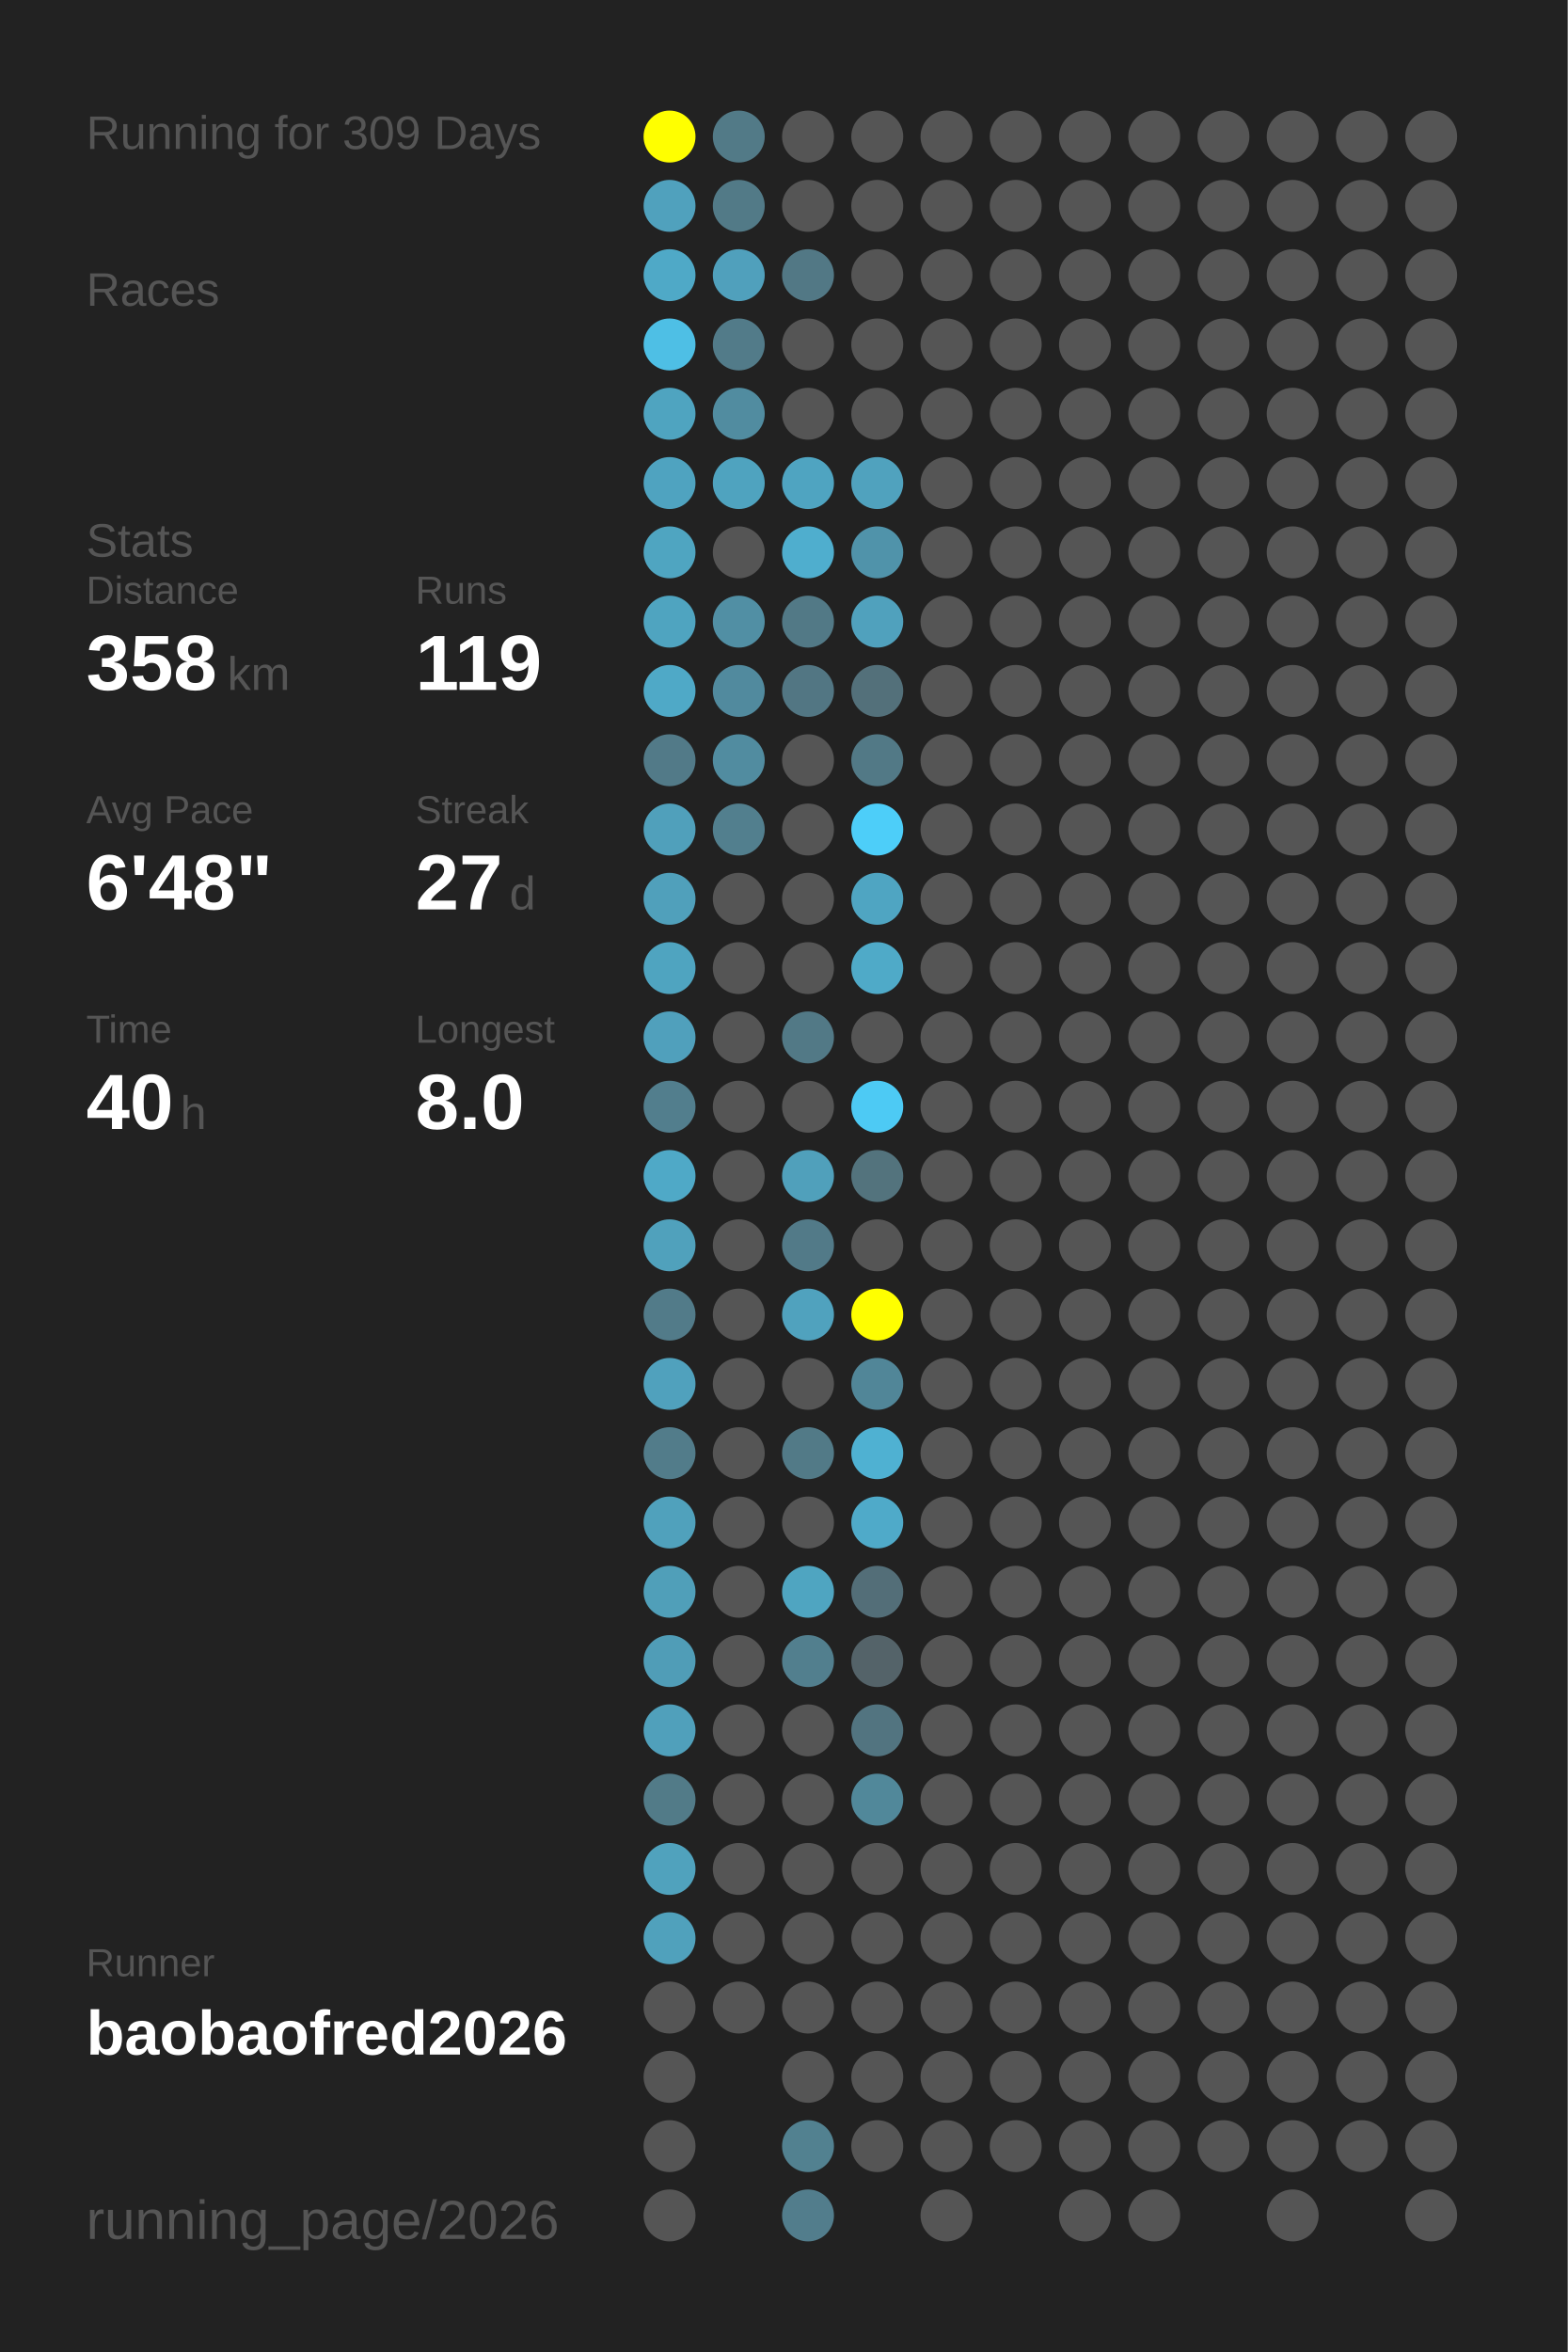
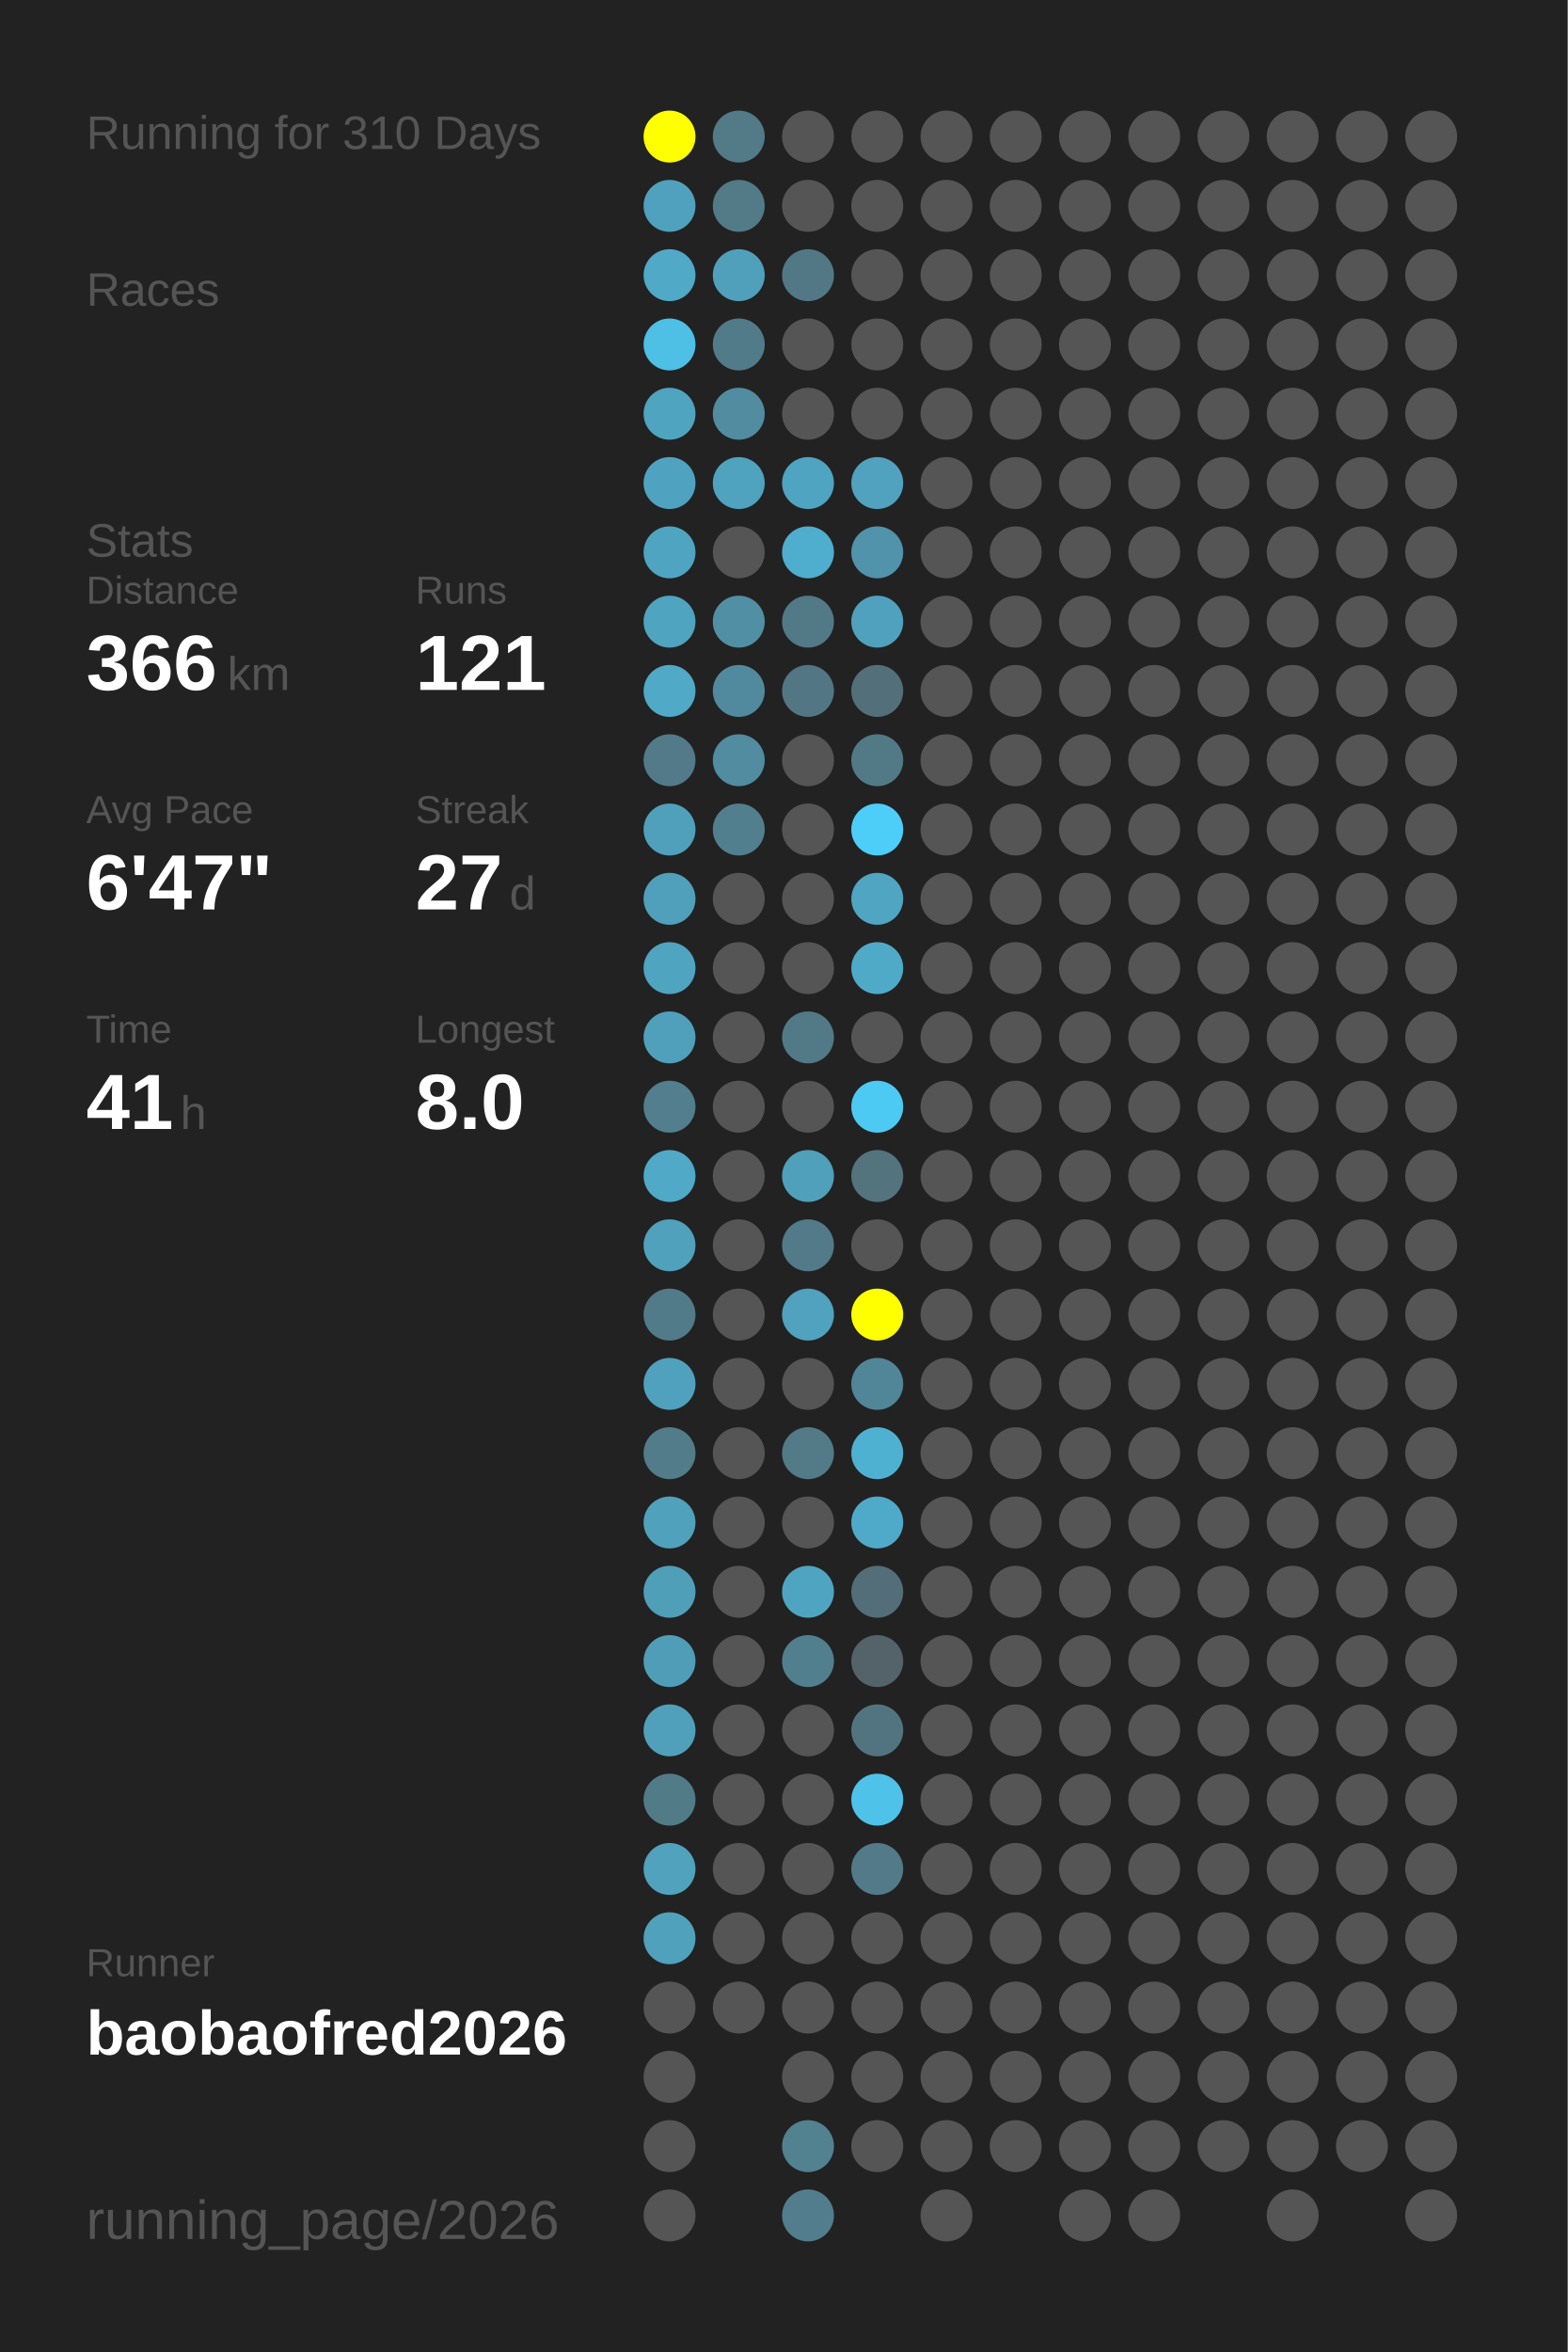
<svg xmlns="http://www.w3.org/2000/svg" baseProfile="full" height="300mm" version="1.1" viewBox="0,0,200,300" width="200mm">
  <defs />
  <rect fill="#222222" height="300" width="200" x="0" y="0" />
-   <text fill="#555555" style="font-size:6px; font-family:Arial;" x="11" y="19">Running for 309 Days</text>
+   <text fill="#555555" style="font-size:6px; font-family:Arial;" x="11" y="19">Running for 310 Days</text>
  <text fill="#555555" style="font-size:6px; font-family:Arial;" x="11" y="39">Races</text>
  <text fill="#555555" style="font-size:6px; font-family:Arial;" x="11" y="71">Stats</text>
  <text fill="#555555" style="font-size:5px; font-family:Arial;" x="11" y="77">Distance</text>
-   <text fill="#FFFFFF" style="font-size:10px; font-family:Arial; font-weight:bold;" x="11" y="88">358</text>
+   <text fill="#FFFFFF" style="font-size:10px; font-family:Arial; font-weight:bold;" x="11" y="88">366</text>
  <text fill="#555555" style="font-size:6px; font-family:Arial;" x="29" y="88">km</text>
  <text fill="#555555" style="font-size:5px; font-family:Arial;" x="53" y="77">Runs</text>
-   <text fill="#FFFFFF" style="font-size:10px; font-family:Arial; font-weight:bold;" x="53" y="88">119</text>
+   <text fill="#FFFFFF" style="font-size:10px; font-family:Arial; font-weight:bold;" x="53" y="88">121</text>
  <text fill="#555555" style="font-size:5px; font-family:Arial;" x="11" y="105">Avg Pace</text>
-   <text fill="#FFFFFF" style="font-size:10px; font-family:Arial; font-weight:bold;" x="11" y="116">6'48"</text>
+   <text fill="#FFFFFF" style="font-size:10px; font-family:Arial; font-weight:bold;" x="11" y="116">6'47"</text>
  <text fill="#555555" style="font-size:5px; font-family:Arial;" x="53" y="105">Streak</text>
  <text fill="#FFFFFF" style="font-size:10px; font-family:Arial; font-weight:bold;" x="53" y="116">27</text>
  <text fill="#555555" style="font-size:6px; font-family:Arial;" x="65" y="116">d</text>
  <text fill="#555555" style="font-size:5px; font-family:Arial;" x="11" y="133">Time</text>
-   <text fill="#FFFFFF" style="font-size:10px; font-family:Arial; font-weight:bold;" x="11" y="144">40</text>
+   <text fill="#FFFFFF" style="font-size:10px; font-family:Arial; font-weight:bold;" x="11" y="144">41</text>
  <text fill="#555555" style="font-size:6px; font-family:Arial;" x="23" y="144">h</text>
  <text fill="#555555" style="font-size:5px; font-family:Arial;" x="53" y="133">Longest</text>
  <text fill="#FFFFFF" style="font-size:10px; font-family:Arial; font-weight:bold;" x="53" y="144">8.0</text>
  <text fill="#555555" style="font-size:5px; font-family:Arial;" x="11" y="252.065">Runner</text>
  <text fill="#FFFFFF" style="font-size:8px; font-family:Arial; font-weight:bold;" x="11" y="262.065">baobaofred2026</text>
  <text fill="#555555" style="font-size:7px; font-family:Arial;" x="11" y="285.581">running_page/2026</text>
  <circle cx="85.417" cy="17.419" fill="#FFFF00" r="3.312" />
  <circle cx="85.417" cy="26.258" fill="#50a1bd" r="3.312" />
  <circle cx="85.417" cy="35.097" fill="#4fa9c7" r="3.312" />
  <circle cx="85.417" cy="43.935" fill="#4ebfe5" r="3.312" />
  <circle cx="85.417" cy="52.774" fill="#4fa4c0" r="3.312" />
  <circle cx="85.417" cy="61.613" fill="#4fa3c0" r="3.312" />
  <circle cx="85.417" cy="70.452" fill="#4fa5c1" r="3.312" />
  <circle cx="85.417" cy="79.29" fill="#4fa4c0" r="3.312" />
  <circle cx="85.417" cy="88.129" fill="#4fa9c7" r="3.312" />
  <circle cx="85.417" cy="96.968" fill="#527a88" r="3.312" />
  <circle cx="85.417" cy="105.806" fill="#50a0bb" r="3.312" />
  <circle cx="85.417" cy="114.645" fill="#50a0bb" r="3.312" />
  <circle cx="85.417" cy="123.484" fill="#4fa4c0" r="3.312" />
  <circle cx="85.417" cy="132.323" fill="#50a0bc" r="3.312" />
  <circle cx="85.417" cy="141.161" fill="#527e8d" r="3.312" />
  <circle cx="85.417" cy="150" fill="#4fa9c7" r="3.312" />
  <circle cx="85.417" cy="158.839" fill="#50a1bc" r="3.312" />
  <circle cx="85.417" cy="167.677" fill="#527b89" r="3.312" />
  <circle cx="85.417" cy="176.516" fill="#50a1bd" r="3.312" />
  <circle cx="85.417" cy="185.355" fill="#527c8a" r="3.312" />
  <circle cx="85.417" cy="194.194" fill="#50a1bc" r="3.312" />
  <circle cx="85.417" cy="203.032" fill="#509fb9" r="3.312" />
  <circle cx="85.417" cy="211.871" fill="#509db7" r="3.312" />
  <circle cx="85.417" cy="220.71" fill="#50a0bb" r="3.312" />
  <circle cx="85.417" cy="229.548" fill="#527b88" r="3.312" />
  <circle cx="85.417" cy="238.387" fill="#50a2bd" r="3.312" />
  <circle cx="85.417" cy="247.226" fill="#50a1bc" r="3.312" />
  <circle cx="85.417" cy="256.065" fill="#555555" r="3.312" />
  <circle cx="85.417" cy="264.903" fill="#555555" r="3.312" />
  <circle cx="85.417" cy="273.742" fill="#555555" r="3.312" />
  <circle cx="85.417" cy="282.581" fill="#555555" r="3.312" />
  <circle cx="94.25" cy="17.419" fill="#527a87" r="3.312" />
  <circle cx="94.25" cy="26.258" fill="#527a87" r="3.312" />
  <circle cx="94.25" cy="35.097" fill="#50a0bc" r="3.312" />
  <circle cx="94.25" cy="43.935" fill="#527b89" r="3.312" />
  <circle cx="94.25" cy="52.774" fill="#518ca0" r="3.312" />
  <circle cx="94.25" cy="61.613" fill="#4fa3bf" r="3.312" />
  <circle cx="94.25" cy="70.452" fill="#555555" r="3.312" />
  <circle cx="94.25" cy="79.29" fill="#518fa4" r="3.312" />
  <circle cx="94.25" cy="88.129" fill="#518a9e" r="3.312" />
  <circle cx="94.25" cy="96.968" fill="#518ca0" r="3.312" />
  <circle cx="94.25" cy="105.806" fill="#527f8e" r="3.312" />
  <circle cx="94.25" cy="114.645" fill="#555555" r="3.312" />
  <circle cx="94.25" cy="123.484" fill="#555555" r="3.312" />
  <circle cx="94.25" cy="132.323" fill="#555555" r="3.312" />
  <circle cx="94.25" cy="141.161" fill="#555555" r="3.312" />
  <circle cx="94.25" cy="150" fill="#555555" r="3.312" />
  <circle cx="94.25" cy="158.839" fill="#555555" r="3.312" />
  <circle cx="94.25" cy="167.677" fill="#555555" r="3.312" />
  <circle cx="94.25" cy="176.516" fill="#555555" r="3.312" />
  <circle cx="94.25" cy="185.355" fill="#555555" r="3.312" />
  <circle cx="94.25" cy="194.194" fill="#555555" r="3.312" />
  <circle cx="94.25" cy="203.032" fill="#555555" r="3.312" />
  <circle cx="94.25" cy="211.871" fill="#555555" r="3.312" />
  <circle cx="94.25" cy="220.71" fill="#555555" r="3.312" />
  <circle cx="94.25" cy="229.548" fill="#555555" r="3.312" />
  <circle cx="94.25" cy="238.387" fill="#555555" r="3.312" />
  <circle cx="94.25" cy="247.226" fill="#555555" r="3.312" />
  <circle cx="94.25" cy="256.065" fill="#555555" r="3.312" />
  <circle cx="103.083" cy="17.419" fill="#555555" r="3.312" />
  <circle cx="103.083" cy="26.258" fill="#555555" r="3.312" />
  <circle cx="103.083" cy="35.097" fill="#527885" r="3.312" />
  <circle cx="103.083" cy="43.935" fill="#555555" r="3.312" />
  <circle cx="103.083" cy="52.774" fill="#555555" r="3.312" />
  <circle cx="103.083" cy="61.613" fill="#4fa4c1" r="3.312" />
  <circle cx="103.083" cy="70.452" fill="#4faece" r="3.312" />
  <circle cx="103.083" cy="79.29" fill="#527986" r="3.312" />
  <circle cx="103.083" cy="88.129" fill="#527683" r="3.312" />
  <circle cx="103.083" cy="96.968" fill="#555555" r="3.312" />
  <circle cx="103.083" cy="105.806" fill="#555555" r="3.312" />
  <circle cx="103.083" cy="114.645" fill="#555555" r="3.312" />
  <circle cx="103.083" cy="123.484" fill="#555555" r="3.312" />
  <circle cx="103.083" cy="132.323" fill="#527986" r="3.312" />
  <circle cx="103.083" cy="141.161" fill="#555555" r="3.312" />
  <circle cx="103.083" cy="150" fill="#50a0bb" r="3.312" />
  <circle cx="103.083" cy="158.839" fill="#527a88" r="3.312" />
  <circle cx="103.083" cy="167.677" fill="#50a2be" r="3.312" />
  <circle cx="103.083" cy="176.516" fill="#555555" r="3.312" />
  <circle cx="103.083" cy="185.355" fill="#527a87" r="3.312" />
  <circle cx="103.083" cy="194.194" fill="#555555" r="3.312" />
  <circle cx="103.083" cy="203.032" fill="#4fa5c1" r="3.312" />
  <circle cx="103.083" cy="211.871" fill="#527f8e" r="3.312" />
  <circle cx="103.083" cy="220.71" fill="#555555" r="3.312" />
  <circle cx="103.083" cy="229.548" fill="#555555" r="3.312" />
  <circle cx="103.083" cy="238.387" fill="#555555" r="3.312" />
  <circle cx="103.083" cy="247.226" fill="#555555" r="3.312" />
  <circle cx="103.083" cy="256.065" fill="#555555" r="3.312" />
  <circle cx="103.083" cy="264.903" fill="#555555" r="3.312" />
  <circle cx="103.083" cy="273.742" fill="#528190" r="3.312" />
  <circle cx="103.083" cy="282.581" fill="#527d8c" r="3.312" />
  <circle cx="111.917" cy="17.419" fill="#555555" r="3.312" />
  <circle cx="111.917" cy="26.258" fill="#555555" r="3.312" />
  <circle cx="111.917" cy="35.097" fill="#555555" r="3.312" />
  <circle cx="111.917" cy="43.935" fill="#555555" r="3.312" />
  <circle cx="111.917" cy="52.774" fill="#555555" r="3.312" />
  <circle cx="111.917" cy="61.613" fill="#50a2be" r="3.312" />
  <circle cx="111.917" cy="70.452" fill="#5093aa" r="3.312" />
  <circle cx="111.917" cy="79.29" fill="#50a1bd" r="3.312" />
  <circle cx="111.917" cy="88.129" fill="#53707a" r="3.312" />
  <circle cx="111.917" cy="96.968" fill="#527986" r="3.312" />
  <circle cx="111.917" cy="105.806" fill="#4dcef9" r="3.312" />
  <circle cx="111.917" cy="114.645" fill="#4fa5c2" r="3.312" />
  <circle cx="111.917" cy="123.484" fill="#4faac8" r="3.312" />
  <circle cx="111.917" cy="132.323" fill="#555555" r="3.312" />
  <circle cx="111.917" cy="141.161" fill="#4dcaf4" r="3.312" />
  <circle cx="111.917" cy="150" fill="#53737d" r="3.312" />
  <circle cx="111.917" cy="158.839" fill="#555555" r="3.312" />
  <circle cx="111.917" cy="167.677" fill="#FFFF00" r="3.312" />
  <circle cx="111.917" cy="176.516" fill="#518698" r="3.312" />
  <circle cx="111.917" cy="185.355" fill="#4fb1d2" r="3.312" />
  <circle cx="111.917" cy="194.194" fill="#4faac9" r="3.312" />
  <circle cx="111.917" cy="203.032" fill="#536e78" r="3.312" />
  <circle cx="111.917" cy="211.871" fill="#546369" r="3.312" />
  <circle cx="111.917" cy="220.71" fill="#527480" r="3.312" />
-   <circle cx="111.917" cy="229.548" fill="#51889a" r="3.312" />
-   <circle cx="111.917" cy="238.387" fill="#555555" r="3.312" />
+   <circle cx="111.917" cy="229.548" fill="#4ec2e9" r="3.312" />
+   <circle cx="111.917" cy="238.387" fill="#527a88" r="3.312" />
  <circle cx="111.917" cy="247.226" fill="#555555" r="3.312" />
  <circle cx="111.917" cy="256.065" fill="#555555" r="3.312" />
  <circle cx="111.917" cy="264.903" fill="#555555" r="3.312" />
  <circle cx="111.917" cy="273.742" fill="#555555" r="3.312" />
  <circle cx="120.75" cy="17.419" fill="#555555" r="3.312" />
  <circle cx="120.75" cy="26.258" fill="#555555" r="3.312" />
  <circle cx="120.75" cy="35.097" fill="#555555" r="3.312" />
  <circle cx="120.75" cy="43.935" fill="#555555" r="3.312" />
  <circle cx="120.75" cy="52.774" fill="#555555" r="3.312" />
  <circle cx="120.75" cy="61.613" fill="#555555" r="3.312" />
  <circle cx="120.75" cy="70.452" fill="#555555" r="3.312" />
  <circle cx="120.75" cy="79.29" fill="#555555" r="3.312" />
  <circle cx="120.75" cy="88.129" fill="#555555" r="3.312" />
  <circle cx="120.75" cy="96.968" fill="#555555" r="3.312" />
  <circle cx="120.75" cy="105.806" fill="#555555" r="3.312" />
  <circle cx="120.75" cy="114.645" fill="#555555" r="3.312" />
  <circle cx="120.75" cy="123.484" fill="#555555" r="3.312" />
  <circle cx="120.75" cy="132.323" fill="#555555" r="3.312" />
  <circle cx="120.75" cy="141.161" fill="#555555" r="3.312" />
  <circle cx="120.75" cy="150" fill="#555555" r="3.312" />
  <circle cx="120.75" cy="158.839" fill="#555555" r="3.312" />
  <circle cx="120.75" cy="167.677" fill="#555555" r="3.312" />
  <circle cx="120.75" cy="176.516" fill="#555555" r="3.312" />
  <circle cx="120.75" cy="185.355" fill="#555555" r="3.312" />
  <circle cx="120.75" cy="194.194" fill="#555555" r="3.312" />
  <circle cx="120.75" cy="203.032" fill="#555555" r="3.312" />
  <circle cx="120.75" cy="211.871" fill="#555555" r="3.312" />
  <circle cx="120.75" cy="220.71" fill="#555555" r="3.312" />
  <circle cx="120.75" cy="229.548" fill="#555555" r="3.312" />
  <circle cx="120.75" cy="238.387" fill="#555555" r="3.312" />
  <circle cx="120.75" cy="247.226" fill="#555555" r="3.312" />
  <circle cx="120.75" cy="256.065" fill="#555555" r="3.312" />
  <circle cx="120.75" cy="264.903" fill="#555555" r="3.312" />
  <circle cx="120.75" cy="273.742" fill="#555555" r="3.312" />
  <circle cx="120.75" cy="282.581" fill="#555555" r="3.312" />
  <circle cx="129.583" cy="17.419" fill="#555555" r="3.312" />
  <circle cx="129.583" cy="26.258" fill="#555555" r="3.312" />
  <circle cx="129.583" cy="35.097" fill="#555555" r="3.312" />
  <circle cx="129.583" cy="43.935" fill="#555555" r="3.312" />
  <circle cx="129.583" cy="52.774" fill="#555555" r="3.312" />
  <circle cx="129.583" cy="61.613" fill="#555555" r="3.312" />
  <circle cx="129.583" cy="70.452" fill="#555555" r="3.312" />
  <circle cx="129.583" cy="79.29" fill="#555555" r="3.312" />
  <circle cx="129.583" cy="88.129" fill="#555555" r="3.312" />
  <circle cx="129.583" cy="96.968" fill="#555555" r="3.312" />
  <circle cx="129.583" cy="105.806" fill="#555555" r="3.312" />
  <circle cx="129.583" cy="114.645" fill="#555555" r="3.312" />
  <circle cx="129.583" cy="123.484" fill="#555555" r="3.312" />
  <circle cx="129.583" cy="132.323" fill="#555555" r="3.312" />
  <circle cx="129.583" cy="141.161" fill="#555555" r="3.312" />
  <circle cx="129.583" cy="150" fill="#555555" r="3.312" />
  <circle cx="129.583" cy="158.839" fill="#555555" r="3.312" />
  <circle cx="129.583" cy="167.677" fill="#555555" r="3.312" />
  <circle cx="129.583" cy="176.516" fill="#555555" r="3.312" />
  <circle cx="129.583" cy="185.355" fill="#555555" r="3.312" />
  <circle cx="129.583" cy="194.194" fill="#555555" r="3.312" />
  <circle cx="129.583" cy="203.032" fill="#555555" r="3.312" />
  <circle cx="129.583" cy="211.871" fill="#555555" r="3.312" />
  <circle cx="129.583" cy="220.71" fill="#555555" r="3.312" />
  <circle cx="129.583" cy="229.548" fill="#555555" r="3.312" />
  <circle cx="129.583" cy="238.387" fill="#555555" r="3.312" />
  <circle cx="129.583" cy="247.226" fill="#555555" r="3.312" />
  <circle cx="129.583" cy="256.065" fill="#555555" r="3.312" />
  <circle cx="129.583" cy="264.903" fill="#555555" r="3.312" />
  <circle cx="129.583" cy="273.742" fill="#555555" r="3.312" />
  <circle cx="138.417" cy="17.419" fill="#555555" r="3.312" />
  <circle cx="138.417" cy="26.258" fill="#555555" r="3.312" />
  <circle cx="138.417" cy="35.097" fill="#555555" r="3.312" />
  <circle cx="138.417" cy="43.935" fill="#555555" r="3.312" />
  <circle cx="138.417" cy="52.774" fill="#555555" r="3.312" />
  <circle cx="138.417" cy="61.613" fill="#555555" r="3.312" />
  <circle cx="138.417" cy="70.452" fill="#555555" r="3.312" />
  <circle cx="138.417" cy="79.29" fill="#555555" r="3.312" />
  <circle cx="138.417" cy="88.129" fill="#555555" r="3.312" />
  <circle cx="138.417" cy="96.968" fill="#555555" r="3.312" />
  <circle cx="138.417" cy="105.806" fill="#555555" r="3.312" />
  <circle cx="138.417" cy="114.645" fill="#555555" r="3.312" />
  <circle cx="138.417" cy="123.484" fill="#555555" r="3.312" />
  <circle cx="138.417" cy="132.323" fill="#555555" r="3.312" />
  <circle cx="138.417" cy="141.161" fill="#555555" r="3.312" />
  <circle cx="138.417" cy="150" fill="#555555" r="3.312" />
  <circle cx="138.417" cy="158.839" fill="#555555" r="3.312" />
  <circle cx="138.417" cy="167.677" fill="#555555" r="3.312" />
  <circle cx="138.417" cy="176.516" fill="#555555" r="3.312" />
  <circle cx="138.417" cy="185.355" fill="#555555" r="3.312" />
  <circle cx="138.417" cy="194.194" fill="#555555" r="3.312" />
  <circle cx="138.417" cy="203.032" fill="#555555" r="3.312" />
  <circle cx="138.417" cy="211.871" fill="#555555" r="3.312" />
  <circle cx="138.417" cy="220.71" fill="#555555" r="3.312" />
  <circle cx="138.417" cy="229.548" fill="#555555" r="3.312" />
  <circle cx="138.417" cy="238.387" fill="#555555" r="3.312" />
  <circle cx="138.417" cy="247.226" fill="#555555" r="3.312" />
  <circle cx="138.417" cy="256.065" fill="#555555" r="3.312" />
  <circle cx="138.417" cy="264.903" fill="#555555" r="3.312" />
  <circle cx="138.417" cy="273.742" fill="#555555" r="3.312" />
  <circle cx="138.417" cy="282.581" fill="#555555" r="3.312" />
  <circle cx="147.25" cy="17.419" fill="#555555" r="3.312" />
  <circle cx="147.25" cy="26.258" fill="#555555" r="3.312" />
  <circle cx="147.25" cy="35.097" fill="#555555" r="3.312" />
  <circle cx="147.25" cy="43.935" fill="#555555" r="3.312" />
  <circle cx="147.25" cy="52.774" fill="#555555" r="3.312" />
  <circle cx="147.25" cy="61.613" fill="#555555" r="3.312" />
  <circle cx="147.25" cy="70.452" fill="#555555" r="3.312" />
  <circle cx="147.25" cy="79.29" fill="#555555" r="3.312" />
  <circle cx="147.25" cy="88.129" fill="#555555" r="3.312" />
  <circle cx="147.25" cy="96.968" fill="#555555" r="3.312" />
  <circle cx="147.25" cy="105.806" fill="#555555" r="3.312" />
  <circle cx="147.25" cy="114.645" fill="#555555" r="3.312" />
  <circle cx="147.25" cy="123.484" fill="#555555" r="3.312" />
  <circle cx="147.25" cy="132.323" fill="#555555" r="3.312" />
  <circle cx="147.25" cy="141.161" fill="#555555" r="3.312" />
  <circle cx="147.25" cy="150" fill="#555555" r="3.312" />
  <circle cx="147.25" cy="158.839" fill="#555555" r="3.312" />
  <circle cx="147.25" cy="167.677" fill="#555555" r="3.312" />
  <circle cx="147.25" cy="176.516" fill="#555555" r="3.312" />
  <circle cx="147.25" cy="185.355" fill="#555555" r="3.312" />
  <circle cx="147.25" cy="194.194" fill="#555555" r="3.312" />
  <circle cx="147.25" cy="203.032" fill="#555555" r="3.312" />
  <circle cx="147.25" cy="211.871" fill="#555555" r="3.312" />
  <circle cx="147.25" cy="220.71" fill="#555555" r="3.312" />
  <circle cx="147.25" cy="229.548" fill="#555555" r="3.312" />
  <circle cx="147.25" cy="238.387" fill="#555555" r="3.312" />
  <circle cx="147.25" cy="247.226" fill="#555555" r="3.312" />
  <circle cx="147.25" cy="256.065" fill="#555555" r="3.312" />
  <circle cx="147.25" cy="264.903" fill="#555555" r="3.312" />
  <circle cx="147.25" cy="273.742" fill="#555555" r="3.312" />
  <circle cx="147.25" cy="282.581" fill="#555555" r="3.312" />
  <circle cx="156.083" cy="17.419" fill="#555555" r="3.312" />
  <circle cx="156.083" cy="26.258" fill="#555555" r="3.312" />
  <circle cx="156.083" cy="35.097" fill="#555555" r="3.312" />
  <circle cx="156.083" cy="43.935" fill="#555555" r="3.312" />
  <circle cx="156.083" cy="52.774" fill="#555555" r="3.312" />
  <circle cx="156.083" cy="61.613" fill="#555555" r="3.312" />
  <circle cx="156.083" cy="70.452" fill="#555555" r="3.312" />
  <circle cx="156.083" cy="79.29" fill="#555555" r="3.312" />
  <circle cx="156.083" cy="88.129" fill="#555555" r="3.312" />
  <circle cx="156.083" cy="96.968" fill="#555555" r="3.312" />
  <circle cx="156.083" cy="105.806" fill="#555555" r="3.312" />
  <circle cx="156.083" cy="114.645" fill="#555555" r="3.312" />
  <circle cx="156.083" cy="123.484" fill="#555555" r="3.312" />
  <circle cx="156.083" cy="132.323" fill="#555555" r="3.312" />
  <circle cx="156.083" cy="141.161" fill="#555555" r="3.312" />
  <circle cx="156.083" cy="150" fill="#555555" r="3.312" />
  <circle cx="156.083" cy="158.839" fill="#555555" r="3.312" />
  <circle cx="156.083" cy="167.677" fill="#555555" r="3.312" />
  <circle cx="156.083" cy="176.516" fill="#555555" r="3.312" />
  <circle cx="156.083" cy="185.355" fill="#555555" r="3.312" />
  <circle cx="156.083" cy="194.194" fill="#555555" r="3.312" />
  <circle cx="156.083" cy="203.032" fill="#555555" r="3.312" />
  <circle cx="156.083" cy="211.871" fill="#555555" r="3.312" />
  <circle cx="156.083" cy="220.71" fill="#555555" r="3.312" />
  <circle cx="156.083" cy="229.548" fill="#555555" r="3.312" />
  <circle cx="156.083" cy="238.387" fill="#555555" r="3.312" />
  <circle cx="156.083" cy="247.226" fill="#555555" r="3.312" />
  <circle cx="156.083" cy="256.065" fill="#555555" r="3.312" />
  <circle cx="156.083" cy="264.903" fill="#555555" r="3.312" />
  <circle cx="156.083" cy="273.742" fill="#555555" r="3.312" />
  <circle cx="164.917" cy="17.419" fill="#555555" r="3.312" />
  <circle cx="164.917" cy="26.258" fill="#555555" r="3.312" />
  <circle cx="164.917" cy="35.097" fill="#555555" r="3.312" />
  <circle cx="164.917" cy="43.935" fill="#555555" r="3.312" />
  <circle cx="164.917" cy="52.774" fill="#555555" r="3.312" />
  <circle cx="164.917" cy="61.613" fill="#555555" r="3.312" />
  <circle cx="164.917" cy="70.452" fill="#555555" r="3.312" />
  <circle cx="164.917" cy="79.29" fill="#555555" r="3.312" />
  <circle cx="164.917" cy="88.129" fill="#555555" r="3.312" />
  <circle cx="164.917" cy="96.968" fill="#555555" r="3.312" />
  <circle cx="164.917" cy="105.806" fill="#555555" r="3.312" />
  <circle cx="164.917" cy="114.645" fill="#555555" r="3.312" />
  <circle cx="164.917" cy="123.484" fill="#555555" r="3.312" />
  <circle cx="164.917" cy="132.323" fill="#555555" r="3.312" />
  <circle cx="164.917" cy="141.161" fill="#555555" r="3.312" />
  <circle cx="164.917" cy="150" fill="#555555" r="3.312" />
  <circle cx="164.917" cy="158.839" fill="#555555" r="3.312" />
  <circle cx="164.917" cy="167.677" fill="#555555" r="3.312" />
  <circle cx="164.917" cy="176.516" fill="#555555" r="3.312" />
  <circle cx="164.917" cy="185.355" fill="#555555" r="3.312" />
  <circle cx="164.917" cy="194.194" fill="#555555" r="3.312" />
  <circle cx="164.917" cy="203.032" fill="#555555" r="3.312" />
  <circle cx="164.917" cy="211.871" fill="#555555" r="3.312" />
  <circle cx="164.917" cy="220.71" fill="#555555" r="3.312" />
  <circle cx="164.917" cy="229.548" fill="#555555" r="3.312" />
  <circle cx="164.917" cy="238.387" fill="#555555" r="3.312" />
  <circle cx="164.917" cy="247.226" fill="#555555" r="3.312" />
  <circle cx="164.917" cy="256.065" fill="#555555" r="3.312" />
  <circle cx="164.917" cy="264.903" fill="#555555" r="3.312" />
  <circle cx="164.917" cy="273.742" fill="#555555" r="3.312" />
  <circle cx="164.917" cy="282.581" fill="#555555" r="3.312" />
  <circle cx="173.75" cy="17.419" fill="#555555" r="3.312" />
  <circle cx="173.75" cy="26.258" fill="#555555" r="3.312" />
  <circle cx="173.75" cy="35.097" fill="#555555" r="3.312" />
  <circle cx="173.75" cy="43.935" fill="#555555" r="3.312" />
  <circle cx="173.75" cy="52.774" fill="#555555" r="3.312" />
  <circle cx="173.75" cy="61.613" fill="#555555" r="3.312" />
  <circle cx="173.75" cy="70.452" fill="#555555" r="3.312" />
  <circle cx="173.75" cy="79.29" fill="#555555" r="3.312" />
  <circle cx="173.75" cy="88.129" fill="#555555" r="3.312" />
  <circle cx="173.75" cy="96.968" fill="#555555" r="3.312" />
  <circle cx="173.75" cy="105.806" fill="#555555" r="3.312" />
  <circle cx="173.75" cy="114.645" fill="#555555" r="3.312" />
  <circle cx="173.75" cy="123.484" fill="#555555" r="3.312" />
  <circle cx="173.75" cy="132.323" fill="#555555" r="3.312" />
  <circle cx="173.75" cy="141.161" fill="#555555" r="3.312" />
  <circle cx="173.75" cy="150" fill="#555555" r="3.312" />
  <circle cx="173.75" cy="158.839" fill="#555555" r="3.312" />
  <circle cx="173.75" cy="167.677" fill="#555555" r="3.312" />
  <circle cx="173.75" cy="176.516" fill="#555555" r="3.312" />
  <circle cx="173.75" cy="185.355" fill="#555555" r="3.312" />
  <circle cx="173.75" cy="194.194" fill="#555555" r="3.312" />
  <circle cx="173.75" cy="203.032" fill="#555555" r="3.312" />
  <circle cx="173.75" cy="211.871" fill="#555555" r="3.312" />
  <circle cx="173.75" cy="220.71" fill="#555555" r="3.312" />
  <circle cx="173.75" cy="229.548" fill="#555555" r="3.312" />
  <circle cx="173.75" cy="238.387" fill="#555555" r="3.312" />
  <circle cx="173.75" cy="247.226" fill="#555555" r="3.312" />
  <circle cx="173.75" cy="256.065" fill="#555555" r="3.312" />
  <circle cx="173.75" cy="264.903" fill="#555555" r="3.312" />
  <circle cx="173.75" cy="273.742" fill="#555555" r="3.312" />
  <circle cx="182.583" cy="17.419" fill="#555555" r="3.312" />
  <circle cx="182.583" cy="26.258" fill="#555555" r="3.312" />
  <circle cx="182.583" cy="35.097" fill="#555555" r="3.312" />
  <circle cx="182.583" cy="43.935" fill="#555555" r="3.312" />
  <circle cx="182.583" cy="52.774" fill="#555555" r="3.312" />
  <circle cx="182.583" cy="61.613" fill="#555555" r="3.312" />
  <circle cx="182.583" cy="70.452" fill="#555555" r="3.312" />
  <circle cx="182.583" cy="79.29" fill="#555555" r="3.312" />
  <circle cx="182.583" cy="88.129" fill="#555555" r="3.312" />
  <circle cx="182.583" cy="96.968" fill="#555555" r="3.312" />
  <circle cx="182.583" cy="105.806" fill="#555555" r="3.312" />
  <circle cx="182.583" cy="114.645" fill="#555555" r="3.312" />
  <circle cx="182.583" cy="123.484" fill="#555555" r="3.312" />
  <circle cx="182.583" cy="132.323" fill="#555555" r="3.312" />
  <circle cx="182.583" cy="141.161" fill="#555555" r="3.312" />
  <circle cx="182.583" cy="150" fill="#555555" r="3.312" />
  <circle cx="182.583" cy="158.839" fill="#555555" r="3.312" />
  <circle cx="182.583" cy="167.677" fill="#555555" r="3.312" />
  <circle cx="182.583" cy="176.516" fill="#555555" r="3.312" />
  <circle cx="182.583" cy="185.355" fill="#555555" r="3.312" />
  <circle cx="182.583" cy="194.194" fill="#555555" r="3.312" />
  <circle cx="182.583" cy="203.032" fill="#555555" r="3.312" />
  <circle cx="182.583" cy="211.871" fill="#555555" r="3.312" />
  <circle cx="182.583" cy="220.71" fill="#555555" r="3.312" />
  <circle cx="182.583" cy="229.548" fill="#555555" r="3.312" />
  <circle cx="182.583" cy="238.387" fill="#555555" r="3.312" />
  <circle cx="182.583" cy="247.226" fill="#555555" r="3.312" />
  <circle cx="182.583" cy="256.065" fill="#555555" r="3.312" />
  <circle cx="182.583" cy="264.903" fill="#555555" r="3.312" />
  <circle cx="182.583" cy="273.742" fill="#555555" r="3.312" />
  <circle cx="182.583" cy="282.581" fill="#555555" r="3.312" />
</svg>
